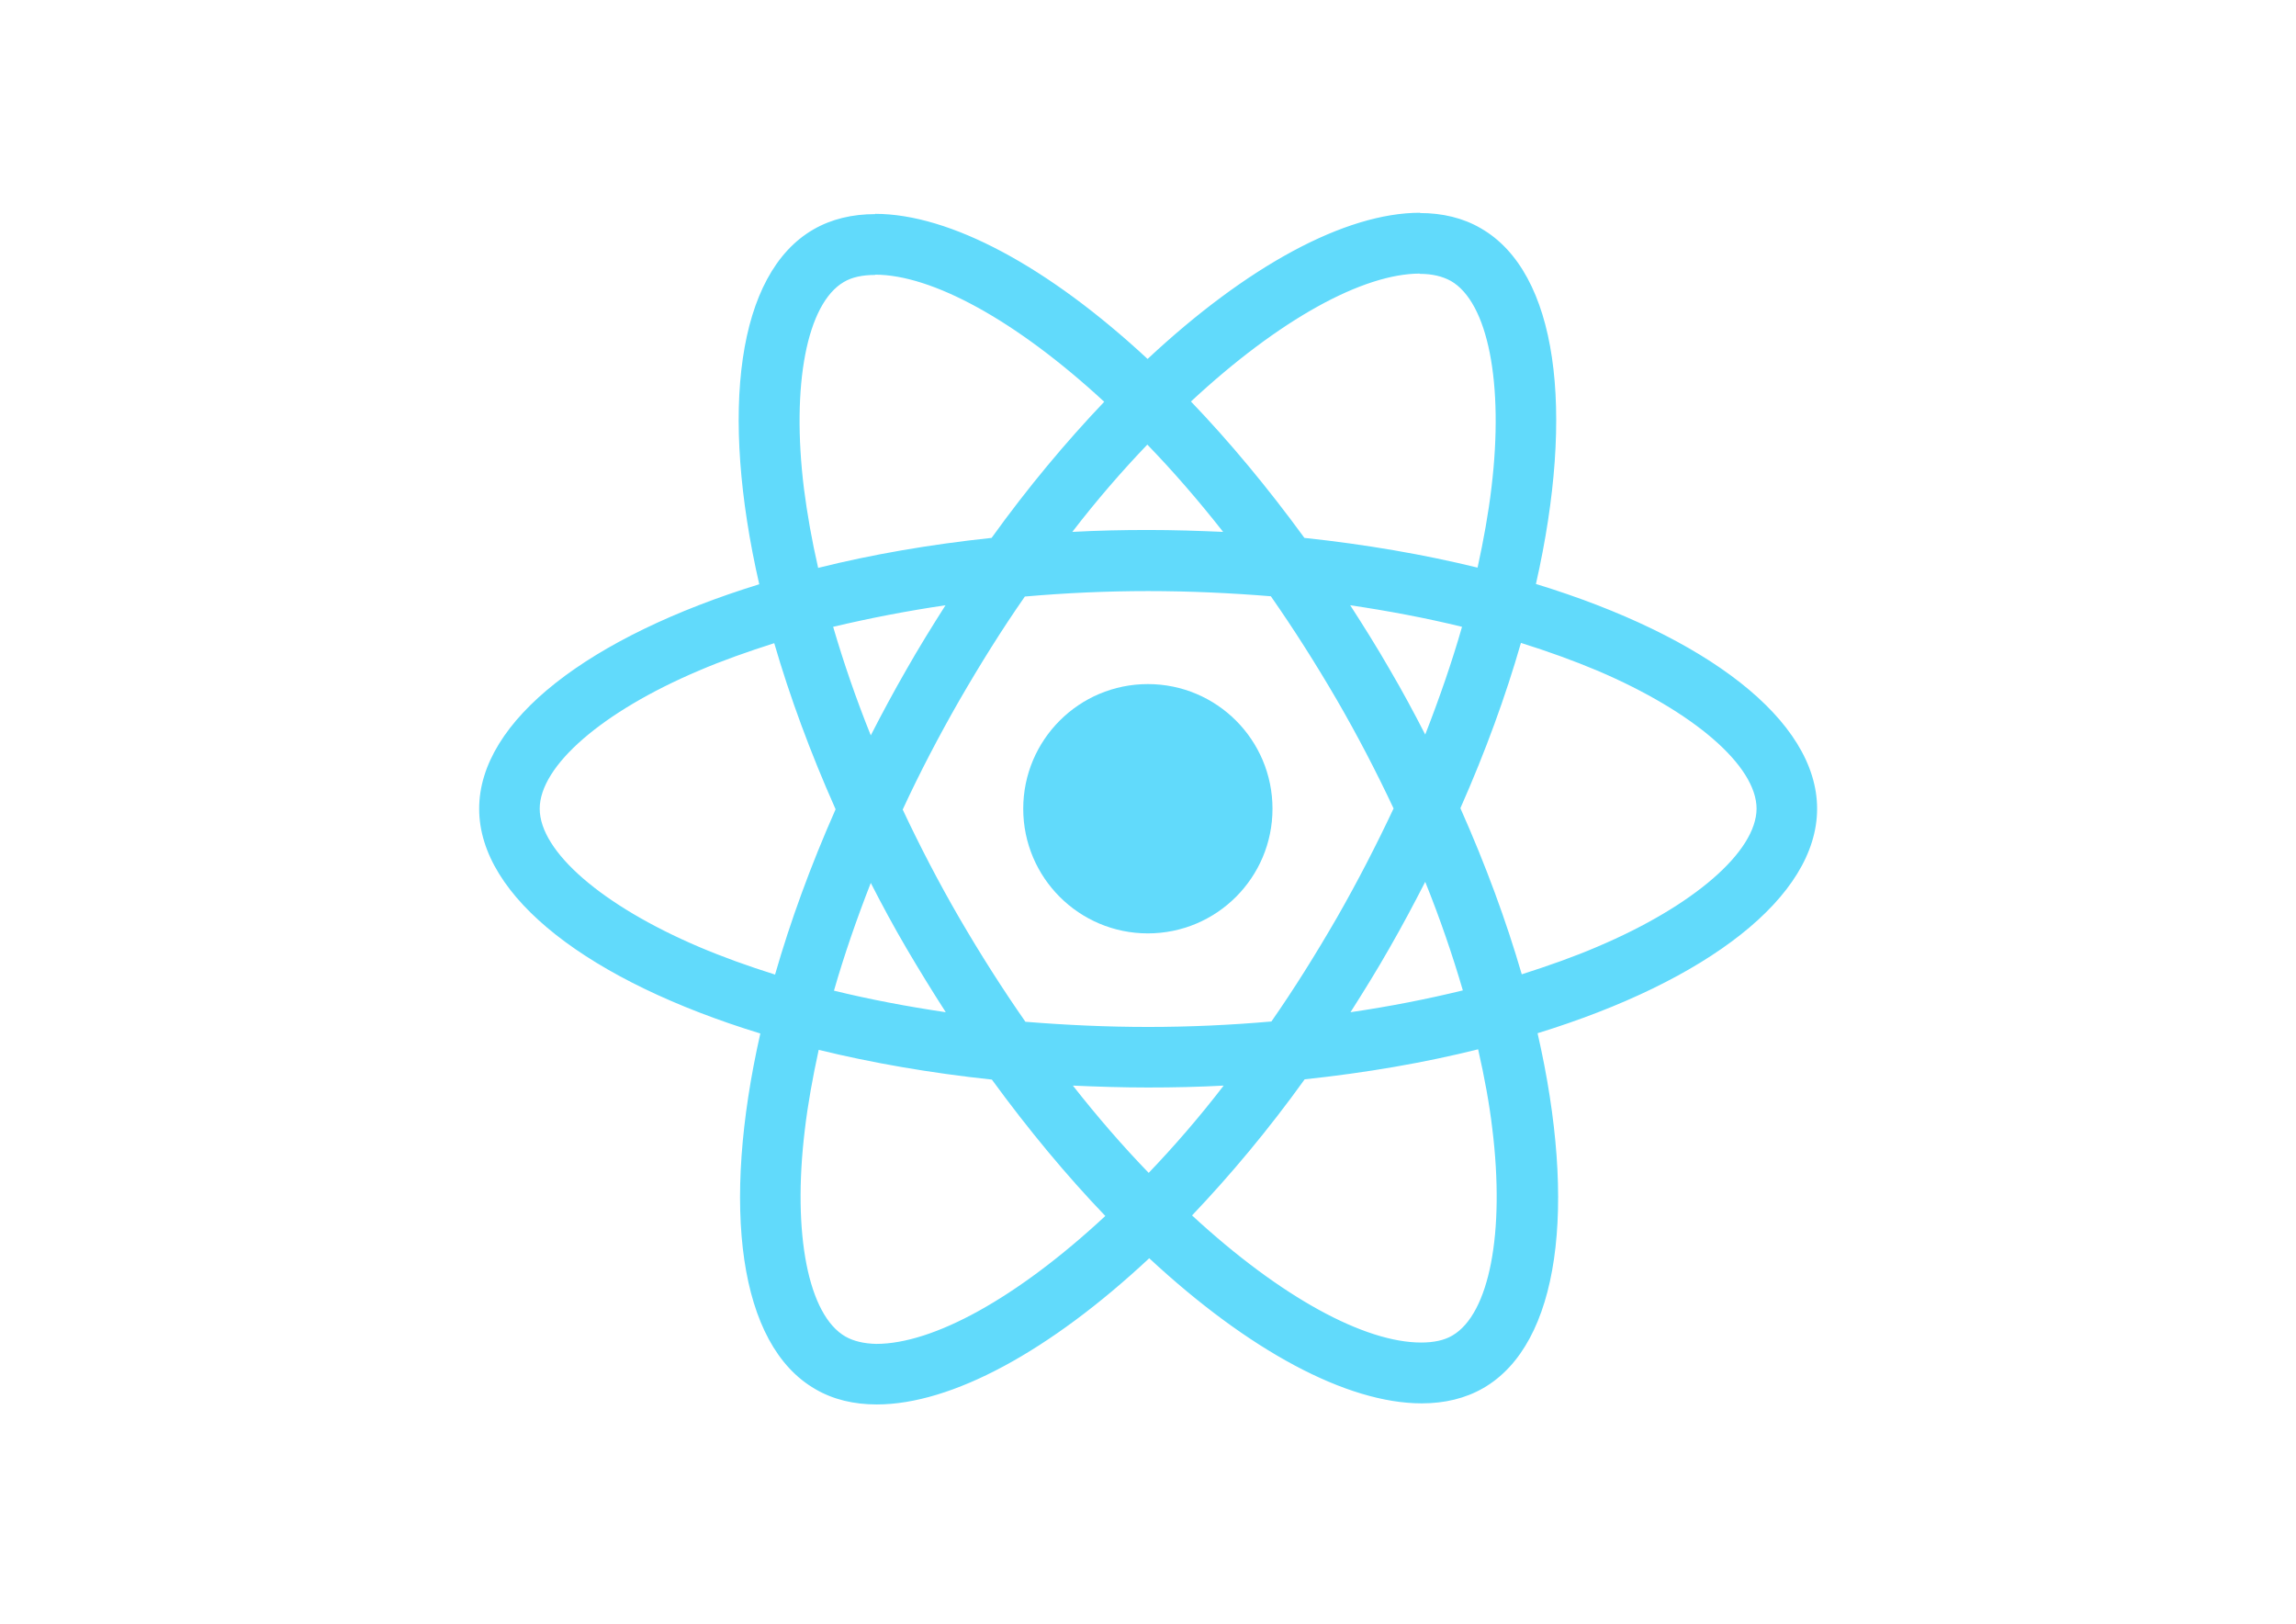
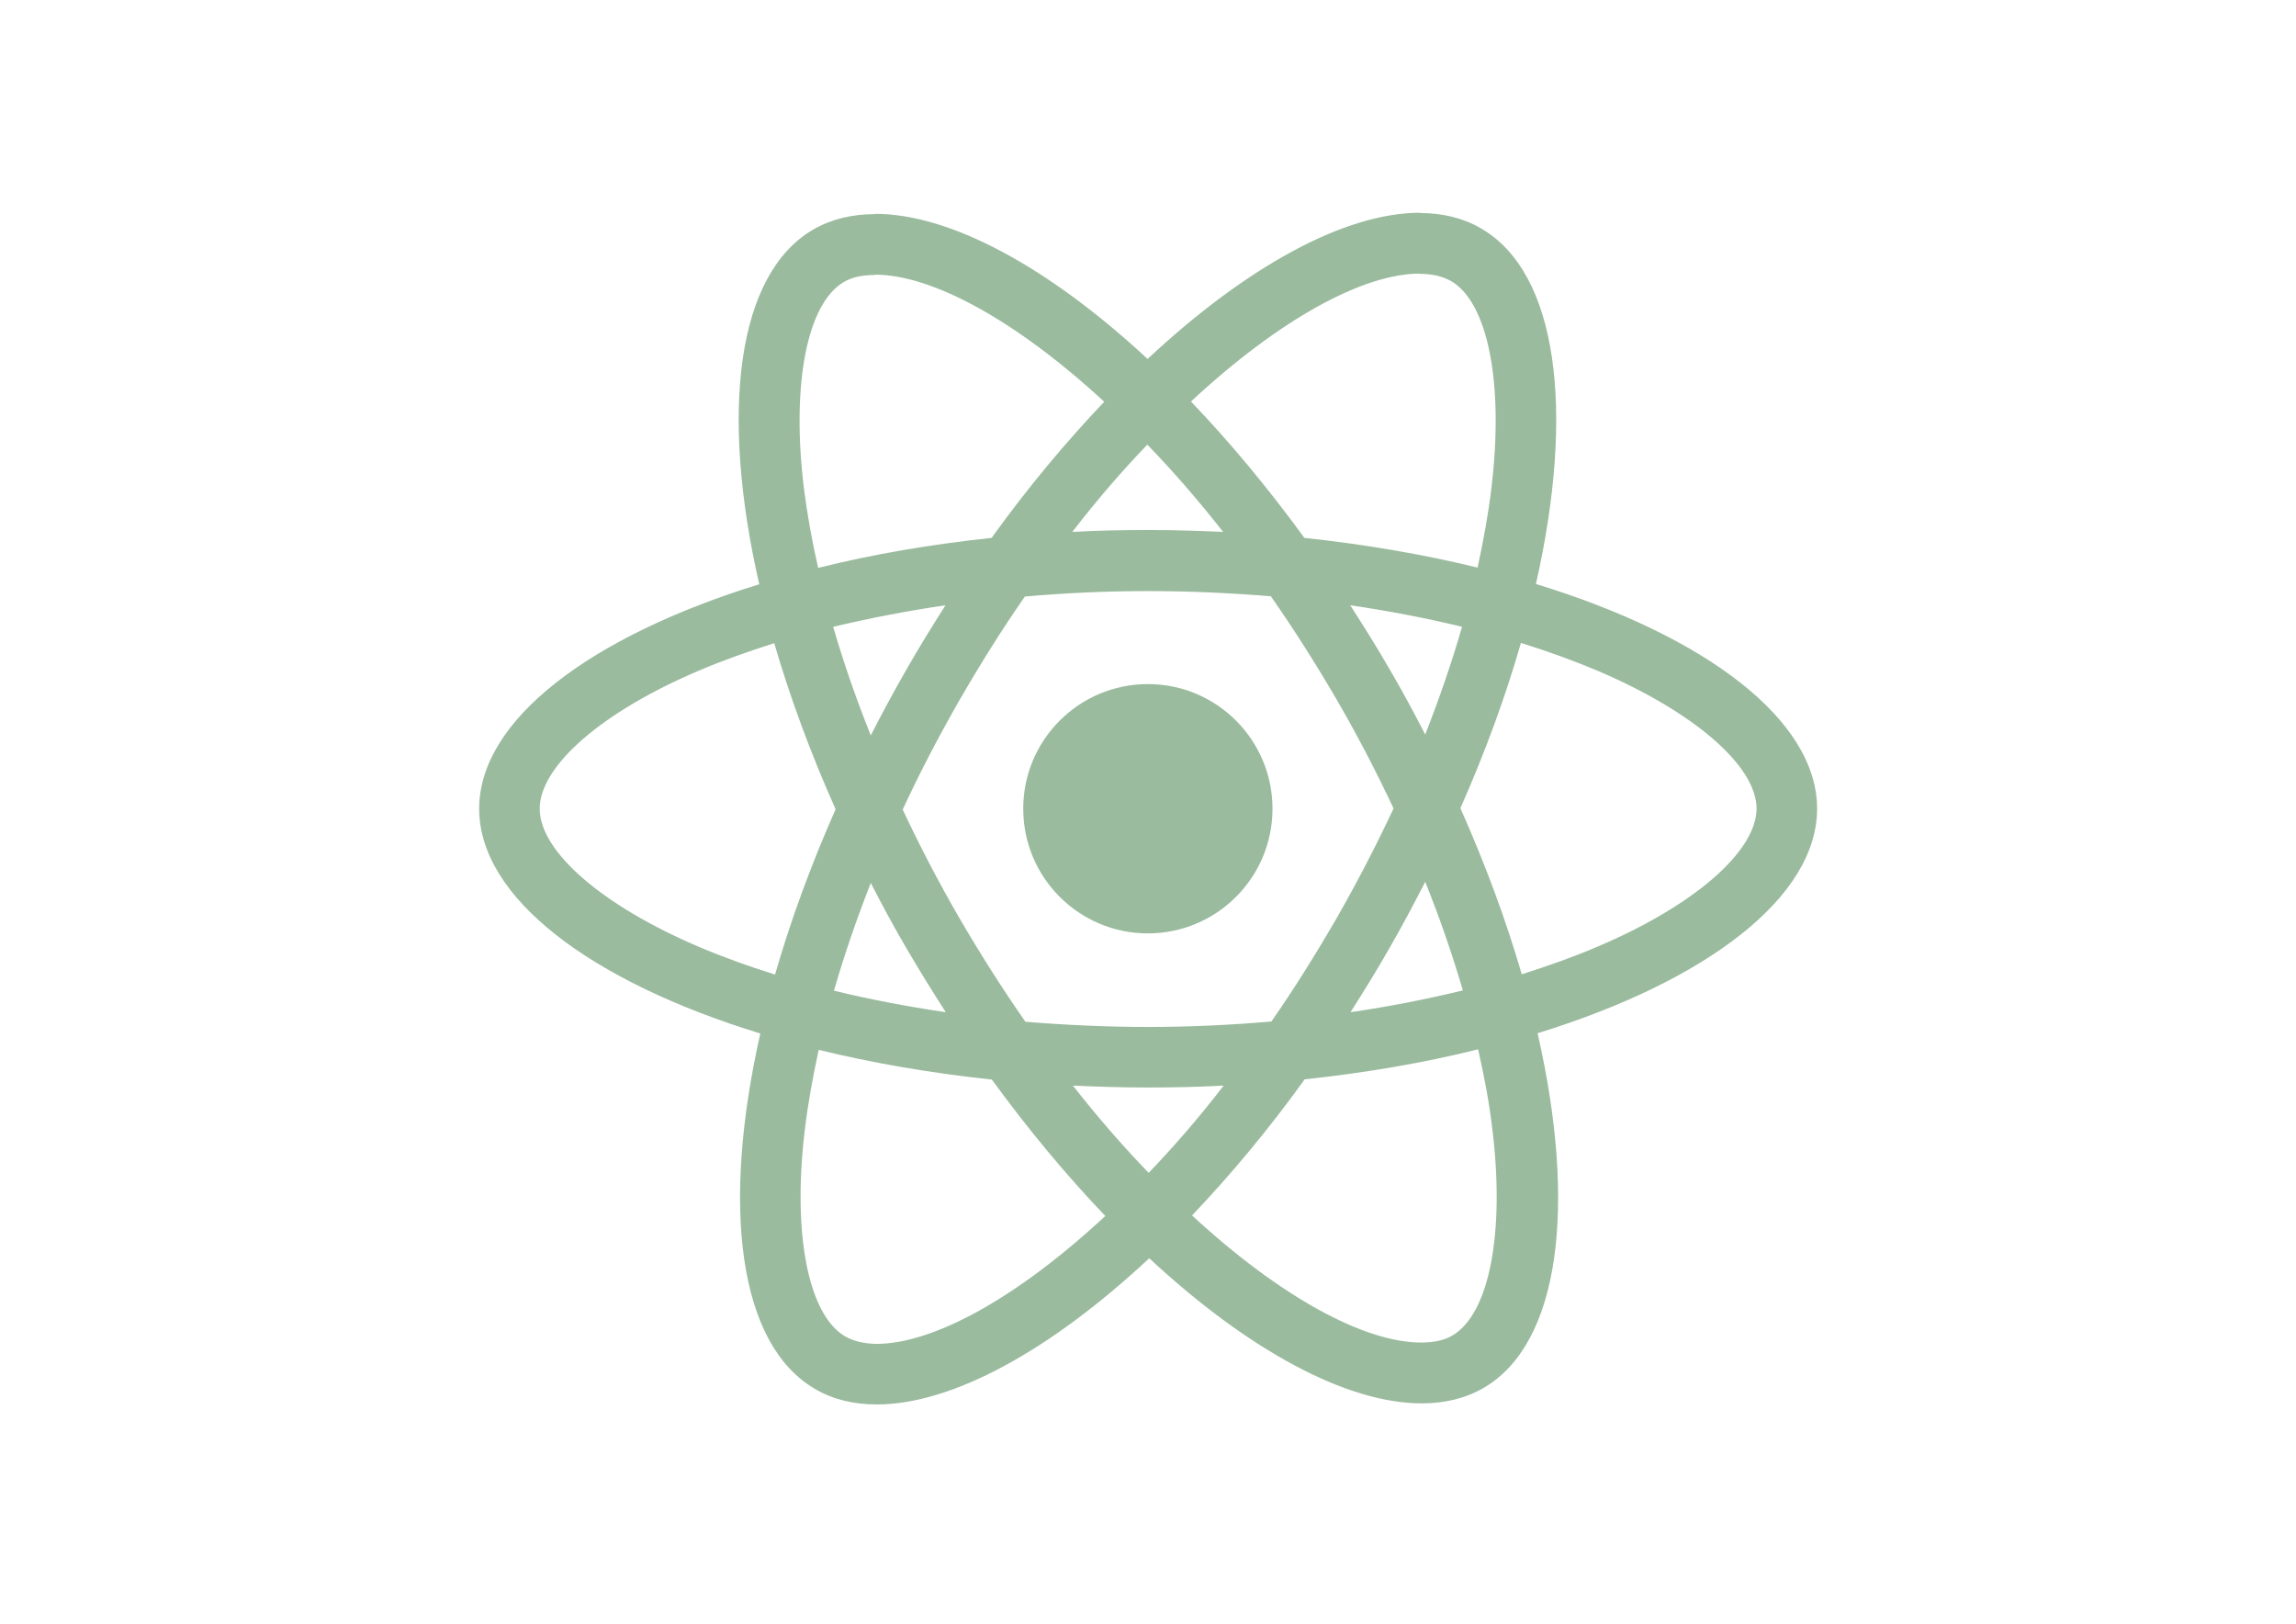
<svg xmlns="http://www.w3.org/2000/svg" viewBox="0 0 841.9 595.3">
-   <g fill="#61DAFB">
+   <g fill="#9ABB9E">
    <path d="M666.3 296.5c0-32.5-40.7-63.3-103.1-82.4 14.4-63.6 8-114.2-20.2-130.4-6.5-3.8-14.1-5.6-22.4-5.6v22.3c4.6 0 8.3.9 11.4 2.6 13.6 7.8 19.5 37.5 14.9 75.7-1.1 9.4-2.9 19.3-5.1 29.4-19.6-4.8-41-8.5-63.5-10.9-13.5-18.5-27.5-35.3-41.6-50 32.6-30.3 63.2-46.9 84-46.9V78c-27.5 0-63.5 19.6-99.9 53.6-36.4-33.8-72.4-53.2-99.9-53.2v22.3c20.7 0 51.4 16.5 84 46.6-14 14.7-28 31.4-41.3 49.9-22.6 2.4-44 6.1-63.6 11-2.3-10-4-19.7-5.2-29-4.7-38.2 1.1-67.9 14.6-75.8 3-1.8 6.9-2.6 11.5-2.6V78.5c-8.4 0-16 1.8-22.6 5.6-28.1 16.2-34.4 66.7-19.9 130.1-62.2 19.2-102.7 49.9-102.7 82.3 0 32.5 40.7 63.3 103.1 82.4-14.4 63.6-8 114.2 20.2 130.4 6.5 3.8 14.1 5.6 22.5 5.6 27.5 0 63.5-19.6 99.9-53.6 36.4 33.8 72.4 53.2 99.9 53.2 8.4 0 16-1.8 22.6-5.6 28.1-16.2 34.4-66.7 19.9-130.1 62-19.1 102.5-49.9 102.5-82.3zm-130.2-66.7c-3.7 12.9-8.3 26.2-13.5 39.5-4.1-8-8.4-16-13.1-24-4.6-8-9.5-15.8-14.4-23.4 14.2 2.1 27.9 4.7 41 7.9zm-45.8 106.5c-7.8 13.5-15.8 26.3-24.1 38.2-14.9 1.3-30 2-45.2 2-15.1 0-30.2-.7-45-1.9-8.3-11.9-16.4-24.6-24.2-38-7.6-13.1-14.5-26.4-20.8-39.8 6.2-13.4 13.2-26.8 20.7-39.9 7.8-13.5 15.8-26.3 24.1-38.2 14.9-1.3 30-2 45.2-2 15.1 0 30.2.7 45 1.9 8.3 11.9 16.4 24.6 24.2 38 7.6 13.1 14.5 26.4 20.8 39.8-6.3 13.4-13.2 26.8-20.7 39.9zm32.3-13c5.4 13.4 10 26.8 13.8 39.8-13.1 3.2-26.9 5.9-41.2 8 4.9-7.7 9.8-15.6 14.4-23.7 4.6-8 8.9-16.1 13-24.1zM421.2 430c-9.3-9.6-18.6-20.3-27.8-32 9 .4 18.2.7 27.5.7 9.4 0 18.7-.2 27.8-.7-9 11.7-18.3 22.4-27.5 32zm-74.4-58.9c-14.2-2.1-27.9-4.7-41-7.9 3.7-12.9 8.3-26.2 13.5-39.5 4.1 8 8.4 16 13.1 24 4.7 8 9.5 15.8 14.4 23.4zM420.7 163c9.3 9.6 18.6 20.3 27.8 32-9-.4-18.2-.7-27.5-.7-9.4 0-18.7.2-27.8.7 9-11.7 18.3-22.4 27.5-32zm-74 58.9c-4.9 7.7-9.8 15.6-14.4 23.7-4.6 8-8.9 16-13 24-5.4-13.4-10-26.8-13.8-39.8 13.1-3.1 26.9-5.8 41.2-7.9zm-90.5 125.2c-35.4-15.1-58.3-34.9-58.3-50.6 0-15.7 22.9-35.6 58.3-50.6 8.6-3.7 18-7 27.7-10.1 5.7 19.6 13.2 40 22.5 60.9-9.2 20.8-16.6 41.1-22.2 60.6-9.9-3.1-19.3-6.5-28-10.2zM310 490c-13.6-7.8-19.5-37.5-14.9-75.7 1.1-9.4 2.9-19.3 5.1-29.4 19.6 4.8 41 8.5 63.5 10.9 13.5 18.5 27.5 35.3 41.6 50-32.6 30.3-63.2 46.9-84 46.9-4.5-.1-8.3-1-11.3-2.7zm237.2-76.2c4.7 38.2-1.1 67.9-14.6 75.8-3 1.8-6.9 2.6-11.5 2.6-20.7 0-51.4-16.5-84-46.6 14-14.7 28-31.4 41.3-49.9 22.6-2.4 44-6.1 63.6-11 2.3 10.1 4.1 19.8 5.2 29.1zm38.5-66.7c-8.6 3.7-18 7-27.7 10.1-5.7-19.6-13.2-40-22.5-60.9 9.2-20.8 16.6-41.1 22.2-60.6 9.9 3.1 19.3 6.5 28.1 10.2 35.4 15.1 58.3 34.9 58.3 50.6-.1 15.7-23 35.6-58.4 50.6zM320.8 78.4z" />
    <circle cx="420.9" cy="296.5" r="45.7" />
    <path d="M520.5 78.1z" />
  </g>
</svg>
